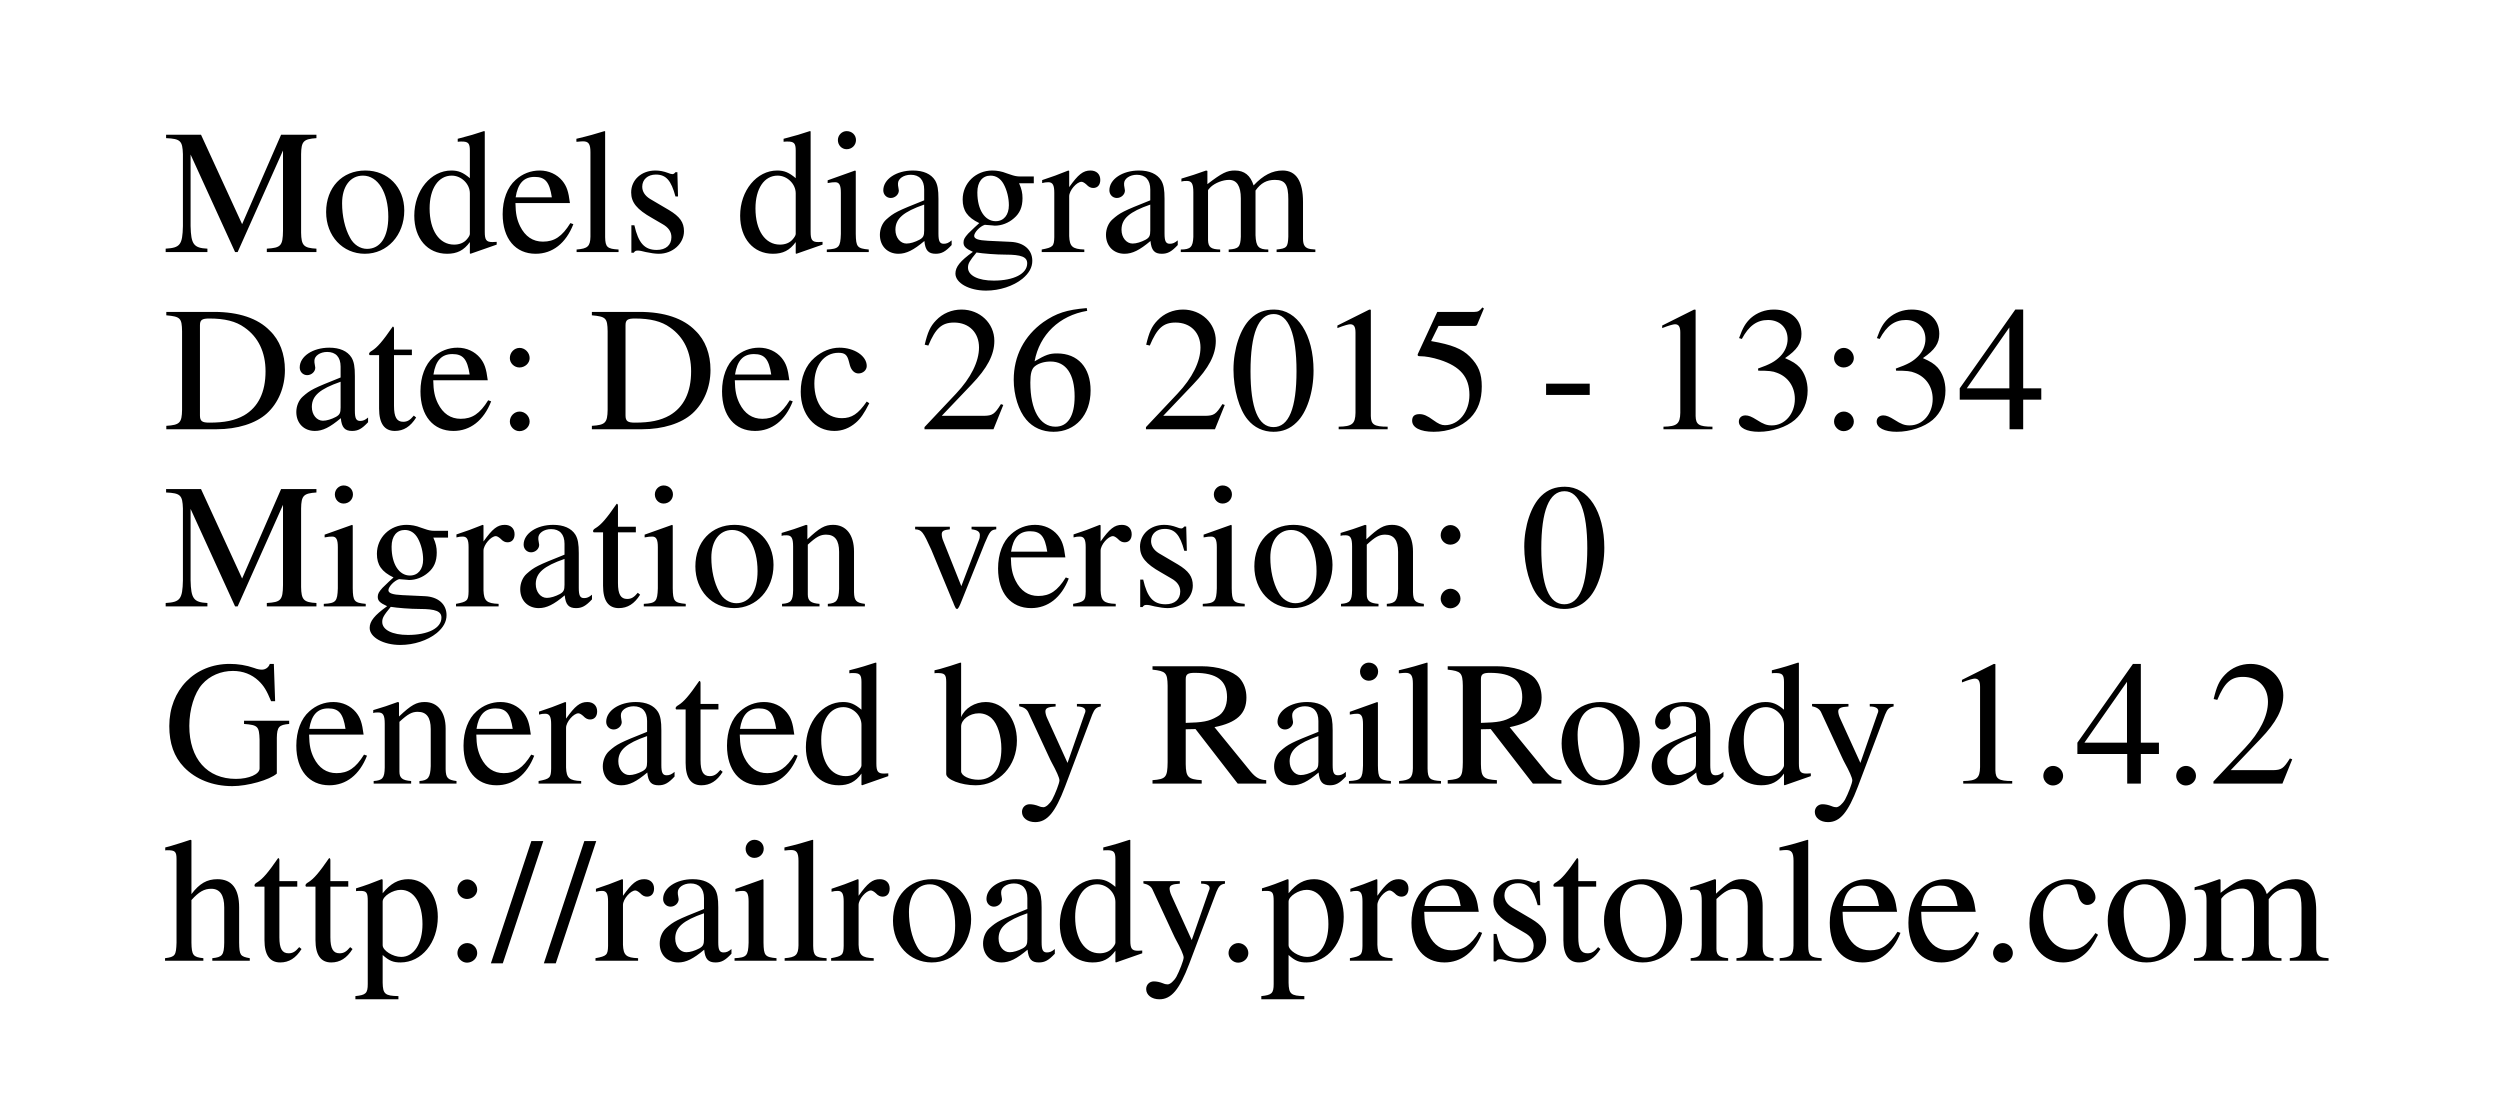
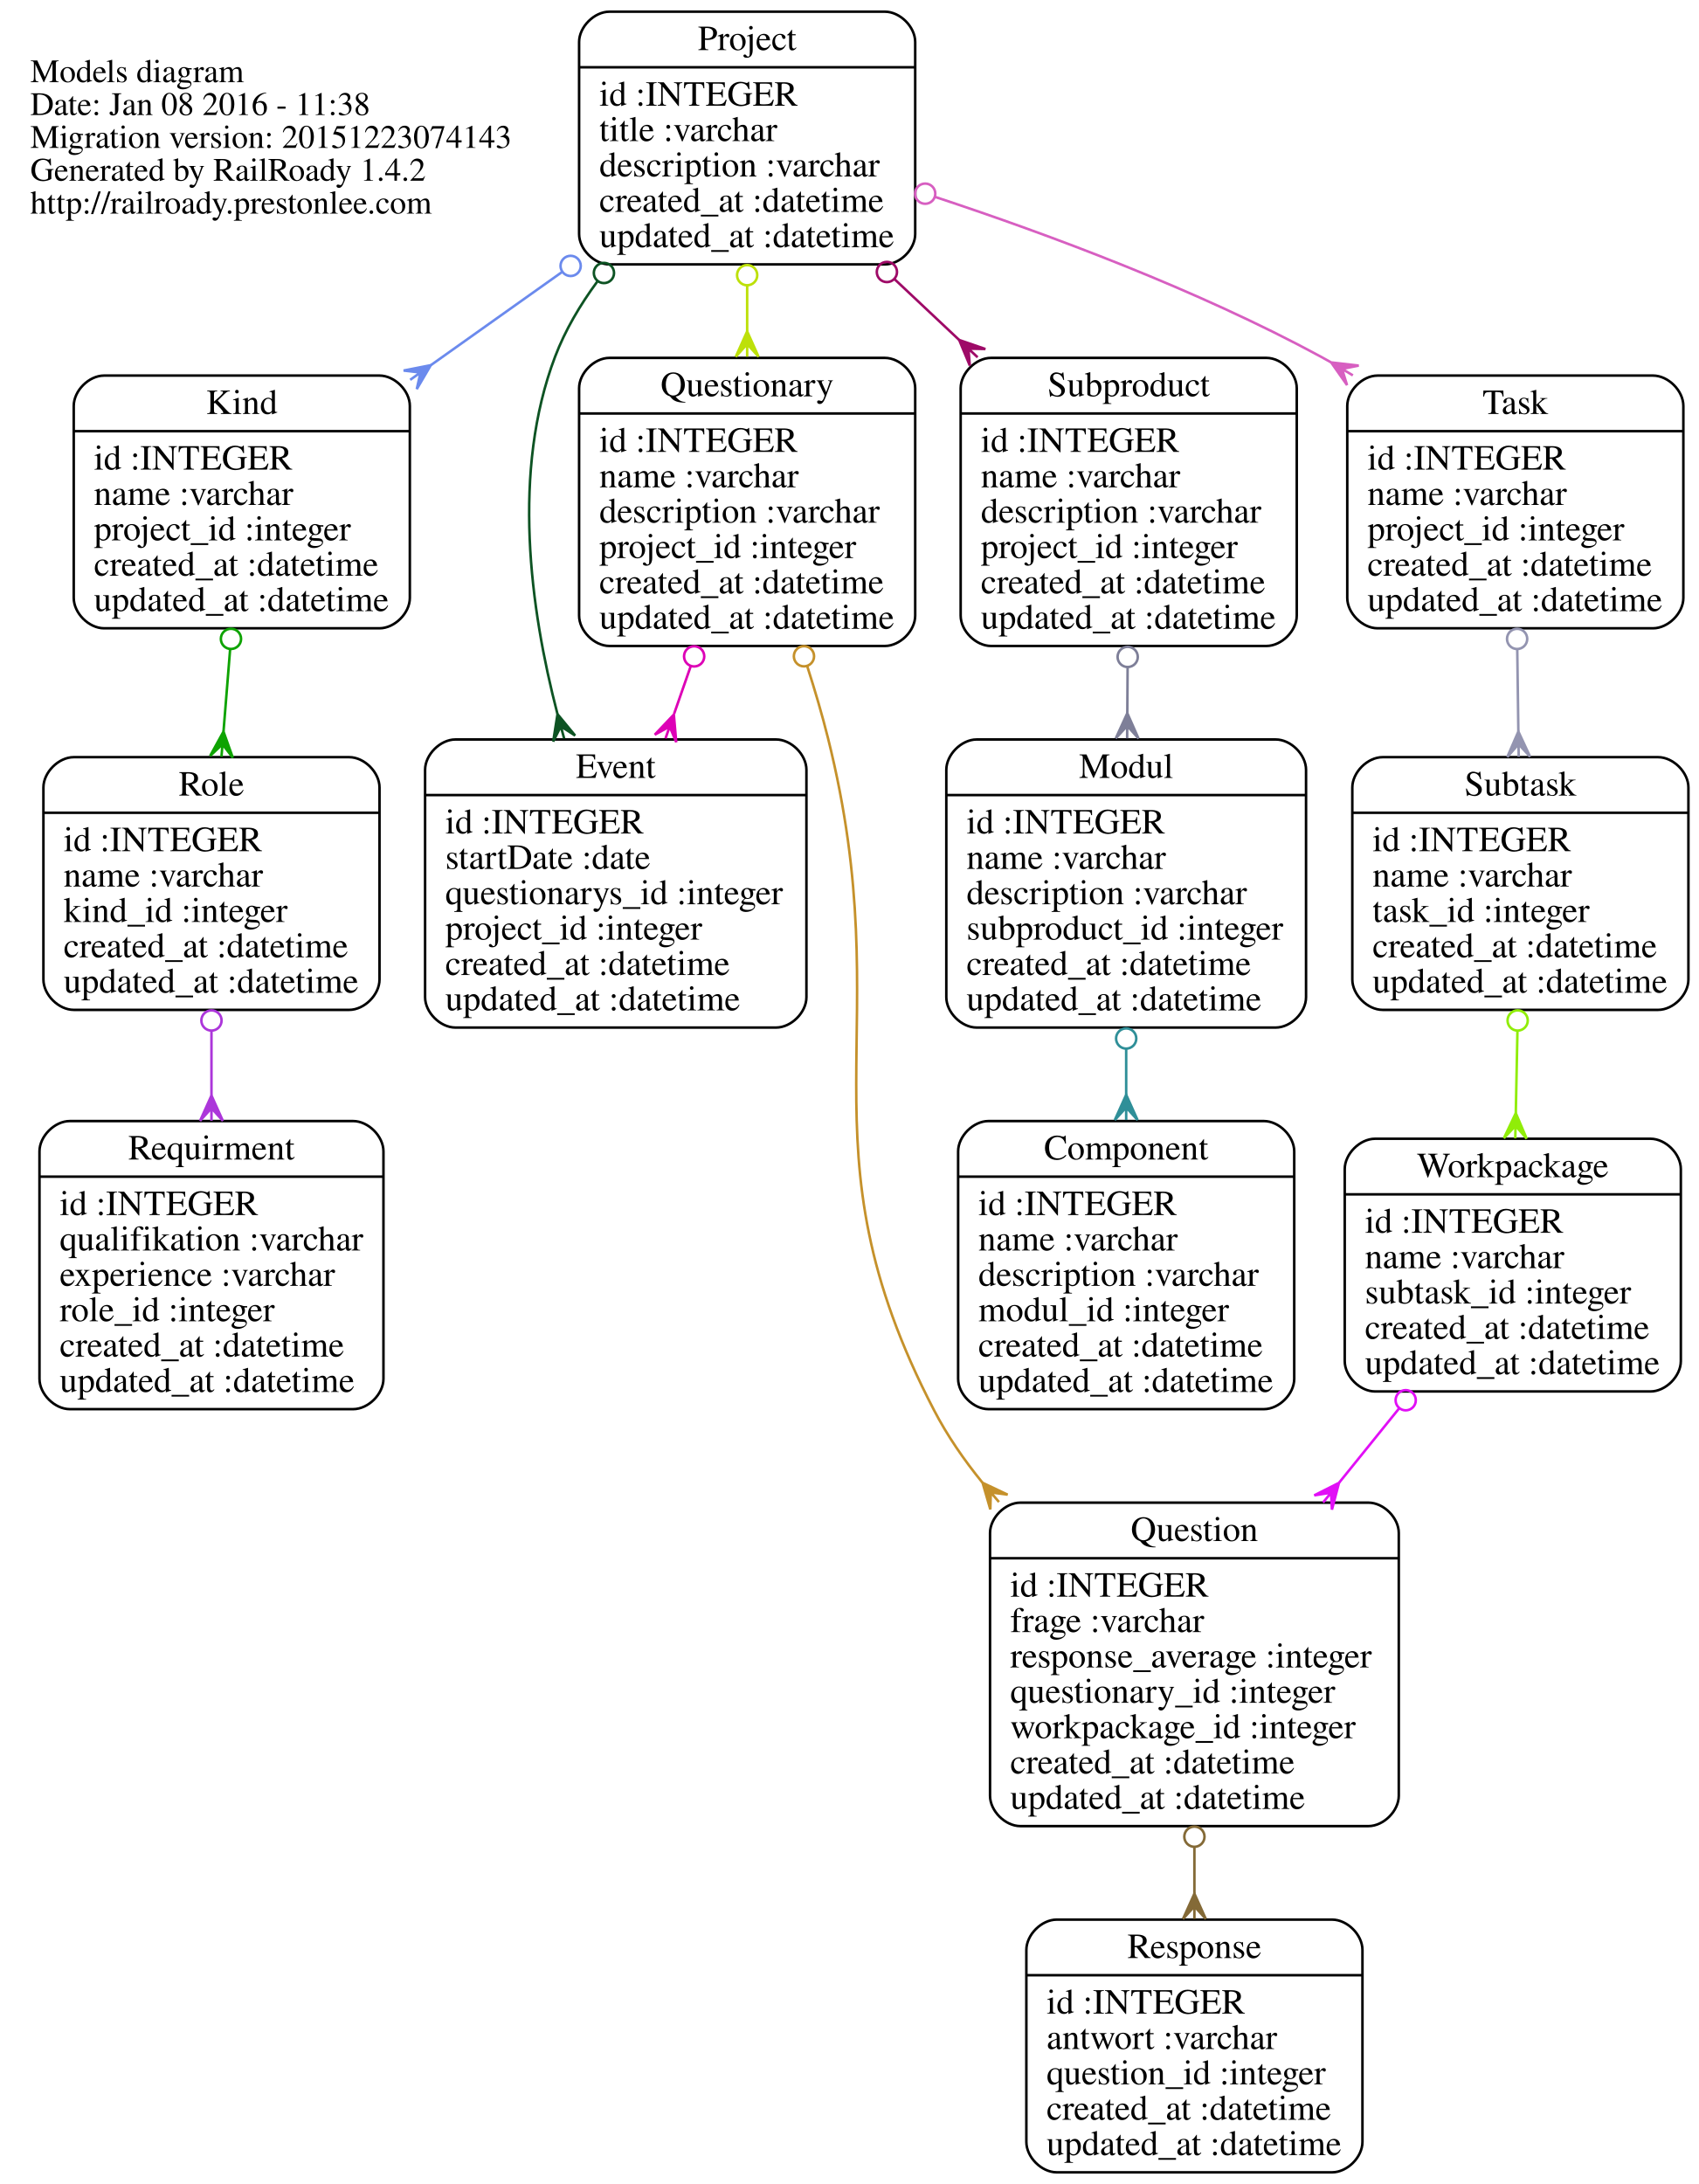
- <svg xmlns="http://www.w3.org/2000/svg" width="183pt" height="81pt" viewBox="0.00 0.00 183.44 81.00">
-   <g id="graph0" class="graph" transform="scale(1 1) rotate(0) translate(4 77)">
-     <polygon fill="none" stroke="none" points="-4,4 -4,-77 179.44,-77 179.44,4 -4,4" />
+ <svg xmlns="http://www.w3.org/2000/svg" width="672pt" height="864pt" viewBox="0.00 0.00 672.19 864.00">
+   <g id="graph0" class="graph" transform="scale(1 1) rotate(0) translate(4 860)">
+     <polygon fill="none" stroke="none" points="-4,4 -4,-860 668.193,-860 668.193,4 -4,4" />
    <g id="node1" class="node">
-       <text text-anchor="start" x="8" y="-58.6" font-family="Times,serif" font-size="13.00">Models diagram</text>
-       <text text-anchor="start" x="8" y="-45.6" font-family="Times,serif" font-size="13.00">Date: Dec 26 2015 - 13:34</text>
-       <text text-anchor="start" x="8" y="-32.6" font-family="Times,serif" font-size="13.00">Migration version: 0</text>
-       <text text-anchor="start" x="8" y="-19.6" font-family="Times,serif" font-size="13.00">Generated by RailRoady 1.4.2</text>
-       <text text-anchor="start" x="8" y="-6.6" font-family="Times,serif" font-size="13.00">http://railroady.prestonlee.com</text>
+       <text text-anchor="start" x="8" y="-827.6" font-family="Times,serif" font-size="13.00">Models diagram</text>
+       <text text-anchor="start" x="8" y="-814.6" font-family="Times,serif" font-size="13.00">Date: Jan 08 2016 - 11:38</text>
+       <text text-anchor="start" x="8" y="-801.6" font-family="Times,serif" font-size="13.00">Migration version: 20151223074143</text>
+       <text text-anchor="start" x="8" y="-788.6" font-family="Times,serif" font-size="13.00">Generated by RailRoady 1.4.2</text>
+       <text text-anchor="start" x="8" y="-775.6" font-family="Times,serif" font-size="13.00">http://railroady.prestonlee.com</text>
+     </g>
+     <g id="node2" class="node">
+       <path fill="none" stroke="black" d="M387.182,-302.5C387.182,-302.5 496.193,-302.5 496.193,-302.5 502.193,-302.5 508.193,-308.5 508.193,-314.5 508.193,-314.5 508.193,-404.5 508.193,-404.5 508.193,-410.5 502.193,-416.5 496.193,-416.5 496.193,-416.5 387.182,-416.5 387.182,-416.5 381.182,-416.5 375.182,-410.5 375.182,-404.5 375.182,-404.5 375.182,-314.5 375.182,-314.5 375.182,-308.5 381.182,-302.5 387.182,-302.5" />
+       <text text-anchor="middle" x="441.688" y="-401.3" font-family="Times,serif" font-size="14.00">Component</text>
+       <polyline fill="none" stroke="black" points="375.182,-394.5 508.193,-394.5 " />
+       <text text-anchor="start" x="383.182" y="-379.3" font-family="Times,serif" font-size="14.00">id :INTEGER</text>
+       <text text-anchor="start" x="383.182" y="-365.3" font-family="Times,serif" font-size="14.00">name :varchar</text>
+       <text text-anchor="start" x="383.182" y="-351.3" font-family="Times,serif" font-size="14.00">description :varchar</text>
+       <text text-anchor="start" x="383.182" y="-337.3" font-family="Times,serif" font-size="14.00">modul_id :integer</text>
+       <text text-anchor="start" x="383.182" y="-323.3" font-family="Times,serif" font-size="14.00">created_at :datetime</text>
+       <text text-anchor="start" x="383.182" y="-309.3" font-family="Times,serif" font-size="14.00">updated_at :datetime</text>
+     </g>
+     <g id="node3" class="node">
+       <path fill="none" stroke="black" d="M176.231,-453.5C176.231,-453.5 303.145,-453.5 303.145,-453.5 309.145,-453.5 315.145,-459.5 315.145,-465.5 315.145,-465.5 315.145,-555.5 315.145,-555.5 315.145,-561.5 309.145,-567.5 303.145,-567.5 303.145,-567.5 176.231,-567.5 176.231,-567.5 170.231,-567.5 164.231,-561.5 164.231,-555.5 164.231,-555.5 164.231,-465.5 164.231,-465.5 164.231,-459.5 170.231,-453.5 176.231,-453.5" />
+       <text text-anchor="middle" x="239.688" y="-552.3" font-family="Times,serif" font-size="14.00">Event</text>
+       <polyline fill="none" stroke="black" points="164.231,-545.5 315.145,-545.5 " />
+       <text text-anchor="start" x="172.231" y="-530.3" font-family="Times,serif" font-size="14.00">id :INTEGER</text>
+       <text text-anchor="start" x="172.231" y="-516.3" font-family="Times,serif" font-size="14.00">startDate :date</text>
+       <text text-anchor="start" x="172.231" y="-502.3" font-family="Times,serif" font-size="14.00">questionarys_id :integer</text>
+       <text text-anchor="start" x="172.231" y="-488.3" font-family="Times,serif" font-size="14.00">project_id :integer</text>
+       <text text-anchor="start" x="172.231" y="-474.3" font-family="Times,serif" font-size="14.00">created_at :datetime</text>
+       <text text-anchor="start" x="172.231" y="-460.3" font-family="Times,serif" font-size="14.00">updated_at :datetime</text>
+     </g>
+     <g id="node4" class="node">
+       <path fill="none" stroke="black" d="M37.182,-611.5C37.182,-611.5 146.193,-611.5 146.193,-611.5 152.193,-611.5 158.193,-617.5 158.193,-623.5 158.193,-623.5 158.193,-699.5 158.193,-699.5 158.193,-705.5 152.193,-711.5 146.193,-711.5 146.193,-711.5 37.182,-711.5 37.182,-711.5 31.182,-711.5 25.182,-705.5 25.182,-699.5 25.182,-699.5 25.182,-623.5 25.182,-623.5 25.182,-617.5 31.182,-611.5 37.182,-611.5" />
+       <text text-anchor="middle" x="91.688" y="-696.3" font-family="Times,serif" font-size="14.00">Kind</text>
+       <polyline fill="none" stroke="black" points="25.182,-689.5 158.193,-689.5 " />
+       <text text-anchor="start" x="33.182" y="-674.3" font-family="Times,serif" font-size="14.00">id :INTEGER</text>
+       <text text-anchor="start" x="33.182" y="-660.3" font-family="Times,serif" font-size="14.00">name :varchar</text>
+       <text text-anchor="start" x="33.182" y="-646.3" font-family="Times,serif" font-size="14.00">project_id :integer</text>
+       <text text-anchor="start" x="33.182" y="-632.3" font-family="Times,serif" font-size="14.00">created_at :datetime</text>
+       <text text-anchor="start" x="33.182" y="-618.3" font-family="Times,serif" font-size="14.00">updated_at :datetime</text>
+     </g>
+     <g id="node11" class="node">
+       <path fill="none" stroke="black" d="M25.182,-460.5C25.182,-460.5 134.193,-460.5 134.193,-460.5 140.193,-460.5 146.193,-466.5 146.193,-472.5 146.193,-472.5 146.193,-548.5 146.193,-548.5 146.193,-554.5 140.193,-560.5 134.193,-560.5 134.193,-560.5 25.182,-560.5 25.182,-560.5 19.182,-560.5 13.182,-554.5 13.182,-548.5 13.182,-548.5 13.182,-472.5 13.182,-472.5 13.182,-466.5 19.182,-460.5 25.182,-460.5" />
+       <text text-anchor="middle" x="79.688" y="-545.3" font-family="Times,serif" font-size="14.00">Role</text>
+       <polyline fill="none" stroke="black" points="13.182,-538.5 146.193,-538.5 " />
+       <text text-anchor="start" x="21.182" y="-523.3" font-family="Times,serif" font-size="14.00">id :INTEGER</text>
+       <text text-anchor="start" x="21.182" y="-509.3" font-family="Times,serif" font-size="14.00">name :varchar</text>
+       <text text-anchor="start" x="21.182" y="-495.3" font-family="Times,serif" font-size="14.00">kind_id :integer</text>
+       <text text-anchor="start" x="21.182" y="-481.3" font-family="Times,serif" font-size="14.00">created_at :datetime</text>
+       <text text-anchor="start" x="21.182" y="-467.3" font-family="Times,serif" font-size="14.00">updated_at :datetime</text>
+     </g>
+     <g id="edge1" class="edge">
+       <path fill="none" stroke="#0ea302" d="M87.07,-603.157C86.214,-592.529 85.318,-581.409 84.458,-570.727" />
+       <ellipse fill="none" stroke="#0ea302" cx="87.404" cy="-607.312" rx="4" ry="4" />
+       <polygon fill="#0ea302" stroke="#0ea302" points="84.449,-570.617 88.132,-560.288 84.047,-565.633 83.646,-560.649 83.646,-560.649 83.646,-560.649 84.047,-565.633 79.161,-561.011 84.449,-570.617 84.449,-570.617" />
+     </g>
+     <g id="node5" class="node">
+       <path fill="none" stroke="black" d="M382.507,-453.5C382.507,-453.5 500.869,-453.5 500.869,-453.5 506.869,-453.5 512.869,-459.5 512.869,-465.5 512.869,-465.5 512.869,-555.5 512.869,-555.5 512.869,-561.5 506.869,-567.5 500.869,-567.5 500.869,-567.5 382.507,-567.5 382.507,-567.5 376.507,-567.5 370.507,-561.5 370.507,-555.5 370.507,-555.5 370.507,-465.5 370.507,-465.5 370.507,-459.5 376.507,-453.5 382.507,-453.5" />
+       <text text-anchor="middle" x="441.688" y="-552.3" font-family="Times,serif" font-size="14.00">Modul</text>
+       <polyline fill="none" stroke="black" points="370.507,-545.5 512.869,-545.5 " />
+       <text text-anchor="start" x="378.507" y="-530.3" font-family="Times,serif" font-size="14.00">id :INTEGER</text>
+       <text text-anchor="start" x="378.507" y="-516.3" font-family="Times,serif" font-size="14.00">name :varchar</text>
+       <text text-anchor="start" x="378.507" y="-502.3" font-family="Times,serif" font-size="14.00">description :varchar</text>
+       <text text-anchor="start" x="378.507" y="-488.3" font-family="Times,serif" font-size="14.00">subproduct_id :integer</text>
+       <text text-anchor="start" x="378.507" y="-474.3" font-family="Times,serif" font-size="14.00">created_at :datetime</text>
+       <text text-anchor="start" x="378.507" y="-460.3" font-family="Times,serif" font-size="14.00">updated_at :datetime</text>
+     </g>
+     <g id="edge2" class="edge">
+       <path fill="none" stroke="#2f8f98" d="M441.688,-445.018C441.688,-439.024 441.688,-432.942 441.688,-426.931" />
+       <ellipse fill="none" stroke="#2f8f98" cx="441.688" cy="-449.169" rx="4" ry="4" />
+       <polygon fill="#2f8f98" stroke="#2f8f98" points="441.688,-426.91 446.188,-416.91 441.688,-421.91 441.688,-416.91 441.688,-416.91 441.688,-416.91 441.688,-421.91 437.188,-416.91 441.688,-426.91 441.688,-426.91" />
+     </g>
+     <g id="node6" class="node">
+       <path fill="none" stroke="black" d="M237.182,-755.5C237.182,-755.5 346.193,-755.5 346.193,-755.5 352.193,-755.5 358.193,-761.5 358.193,-767.5 358.193,-767.5 358.193,-843.5 358.193,-843.5 358.193,-849.5 352.193,-855.5 346.193,-855.5 346.193,-855.5 237.182,-855.5 237.182,-855.5 231.182,-855.5 225.182,-849.5 225.182,-843.5 225.182,-843.5 225.182,-767.5 225.182,-767.5 225.182,-761.5 231.182,-755.5 237.182,-755.5" />
+       <text text-anchor="middle" x="291.688" y="-840.3" font-family="Times,serif" font-size="14.00">Project</text>
+       <polyline fill="none" stroke="black" points="225.182,-833.5 358.193,-833.5 " />
+       <text text-anchor="start" x="233.182" y="-818.3" font-family="Times,serif" font-size="14.00">id :INTEGER</text>
+       <text text-anchor="start" x="233.182" y="-804.3" font-family="Times,serif" font-size="14.00">title :varchar</text>
+       <text text-anchor="start" x="233.182" y="-790.3" font-family="Times,serif" font-size="14.00">description :varchar</text>
+       <text text-anchor="start" x="233.182" y="-776.3" font-family="Times,serif" font-size="14.00">created_at :datetime</text>
+       <text text-anchor="start" x="233.182" y="-762.3" font-family="Times,serif" font-size="14.00">updated_at :datetime</text>
+     </g>
+     <g id="edge7" class="edge">
+       <path fill="none" stroke="#0d5323" d="M232.363,-748.681C225.569,-739.451 219.663,-729.457 215.688,-719 198.507,-673.811 205.728,-619.416 216.596,-577.658" />
+       <ellipse fill="none" stroke="#0d5323" cx="235.005" cy="-752.097" rx="4" ry="4" />
+       <polygon fill="#0d5323" stroke="#0d5323" points="216.635,-577.516 223.611,-569.055 217.952,-572.693 219.27,-567.869 219.27,-567.869 219.27,-567.869 217.952,-572.693 214.929,-566.684 216.635,-577.516 216.635,-577.516" />
+     </g>
+     <g id="edge4" class="edge">
+       <path fill="none" stroke="#6b8aed" d="M218.48,-752.522C201.571,-740.517 183.558,-727.728 166.578,-715.672" />
+       <ellipse fill="none" stroke="#6b8aed" cx="221.829" cy="-754.9" rx="4" ry="4" />
+       <polygon fill="#6b8aed" stroke="#6b8aed" points="166.489,-715.609 160.94,-706.15 162.412,-712.714 158.335,-709.819 158.335,-709.819 158.335,-709.819 162.412,-712.714 155.73,-713.489 166.489,-715.609 166.489,-715.609" />
+     </g>
+     <g id="node8" class="node">
+       <path fill="none" stroke="black" d="M237.182,-604.5C237.182,-604.5 346.193,-604.5 346.193,-604.5 352.193,-604.5 358.193,-610.5 358.193,-616.5 358.193,-616.5 358.193,-706.5 358.193,-706.5 358.193,-712.5 352.193,-718.5 346.193,-718.5 346.193,-718.5 237.182,-718.5 237.182,-718.5 231.182,-718.5 225.182,-712.5 225.182,-706.5 225.182,-706.5 225.182,-616.5 225.182,-616.5 225.182,-610.5 231.182,-604.5 237.182,-604.5" />
+       <text text-anchor="middle" x="291.688" y="-703.3" font-family="Times,serif" font-size="14.00">Questionary</text>
+       <polyline fill="none" stroke="black" points="225.182,-696.5 358.193,-696.5 " />
+       <text text-anchor="start" x="233.182" y="-681.3" font-family="Times,serif" font-size="14.00">id :INTEGER</text>
+       <text text-anchor="start" x="233.182" y="-667.3" font-family="Times,serif" font-size="14.00">name :varchar</text>
+       <text text-anchor="start" x="233.182" y="-653.3" font-family="Times,serif" font-size="14.00">description :varchar</text>
+       <text text-anchor="start" x="233.182" y="-639.3" font-family="Times,serif" font-size="14.00">project_id :integer</text>
+       <text text-anchor="start" x="233.182" y="-625.3" font-family="Times,serif" font-size="14.00">created_at :datetime</text>
+       <text text-anchor="start" x="233.182" y="-611.3" font-family="Times,serif" font-size="14.00">updated_at :datetime</text>
+     </g>
+     <g id="edge6" class="edge">
+       <path fill="none" stroke="#bde009" d="M291.688,-747.168C291.688,-741.214 291.688,-735.127 291.688,-729.084" />
+       <ellipse fill="none" stroke="#bde009" cx="291.688" cy="-751.234" rx="4" ry="4" />
+       <polygon fill="#bde009" stroke="#bde009" points="291.688,-728.984 296.188,-718.984 291.688,-723.984 291.688,-718.984 291.688,-718.984 291.688,-718.984 291.688,-723.984 287.188,-718.984 291.688,-728.984 291.688,-728.984" />
+     </g>
+     <g id="node12" class="node">
+       <path fill="none" stroke="black" d="M388.182,-604.5C388.182,-604.5 497.193,-604.5 497.193,-604.5 503.193,-604.5 509.193,-610.5 509.193,-616.5 509.193,-616.5 509.193,-706.5 509.193,-706.5 509.193,-712.5 503.193,-718.5 497.193,-718.5 497.193,-718.5 388.182,-718.5 388.182,-718.5 382.182,-718.5 376.182,-712.5 376.182,-706.5 376.182,-706.5 376.182,-616.5 376.182,-616.5 376.182,-610.5 382.182,-604.5 388.182,-604.5" />
+       <text text-anchor="middle" x="442.688" y="-703.3" font-family="Times,serif" font-size="14.00">Subproduct</text>
+       <polyline fill="none" stroke="black" points="376.182,-696.5 509.193,-696.5 " />
+       <text text-anchor="start" x="384.182" y="-681.3" font-family="Times,serif" font-size="14.00">id :INTEGER</text>
+       <text text-anchor="start" x="384.182" y="-667.3" font-family="Times,serif" font-size="14.00">name :varchar</text>
+       <text text-anchor="start" x="384.182" y="-653.3" font-family="Times,serif" font-size="14.00">description :varchar</text>
+       <text text-anchor="start" x="384.182" y="-639.3" font-family="Times,serif" font-size="14.00">project_id :integer</text>
+       <text text-anchor="start" x="384.182" y="-625.3" font-family="Times,serif" font-size="14.00">created_at :datetime</text>
+       <text text-anchor="start" x="384.182" y="-611.3" font-family="Times,serif" font-size="14.00">updated_at :datetime</text>
+     </g>
+     <g id="edge3" class="edge">
+       <path fill="none" stroke="#9e0a67" d="M350.009,-749.655C358.346,-741.814 366.979,-733.696 375.471,-725.711" />
+       <ellipse fill="none" stroke="#9e0a67" cx="346.99" cy="-752.494" rx="4" ry="4" />
+       <polygon fill="#9e0a67" stroke="#9e0a67" points="375.601,-725.588 385.969,-722.016 379.243,-722.163 382.886,-718.738 382.886,-718.738 382.886,-718.738 379.243,-722.163 379.803,-715.459 375.601,-725.588 375.601,-725.588" />
+     </g>
+     <g id="node14" class="node">
+       <path fill="none" stroke="black" d="M541.182,-611.5C541.182,-611.5 650.193,-611.5 650.193,-611.5 656.193,-611.5 662.193,-617.5 662.193,-623.5 662.193,-623.5 662.193,-699.5 662.193,-699.5 662.193,-705.5 656.193,-711.5 650.193,-711.5 650.193,-711.5 541.182,-711.5 541.182,-711.5 535.182,-711.5 529.182,-705.5 529.182,-699.5 529.182,-699.5 529.182,-623.5 529.182,-623.5 529.182,-617.5 535.182,-611.5 541.182,-611.5" />
+       <text text-anchor="middle" x="595.688" y="-696.3" font-family="Times,serif" font-size="14.00">Task</text>
+       <polyline fill="none" stroke="black" points="529.182,-689.5 662.193,-689.5 " />
+       <text text-anchor="start" x="537.182" y="-674.3" font-family="Times,serif" font-size="14.00">id :INTEGER</text>
+       <text text-anchor="start" x="537.182" y="-660.3" font-family="Times,serif" font-size="14.00">name :varchar</text>
+       <text text-anchor="start" x="537.182" y="-646.3" font-family="Times,serif" font-size="14.00">project_id :integer</text>
+       <text text-anchor="start" x="537.182" y="-632.3" font-family="Times,serif" font-size="14.00">created_at :datetime</text>
+       <text text-anchor="start" x="537.182" y="-618.3" font-family="Times,serif" font-size="14.00">updated_at :datetime</text>
+     </g>
+     <g id="edge5" class="edge">
+       <path fill="none" stroke="#d75fc1" d="M366.093,-782.19C411.526,-767.19 470.037,-745.365 518.688,-719 520.009,-718.284 521.333,-717.548 522.658,-716.794" />
+       <ellipse fill="none" stroke="#d75fc1" cx="362.145" cy="-783.481" rx="4" ry="4" />
+       <polygon fill="#d75fc1" stroke="#d75fc1" points="522.81,-716.704 533.704,-715.451 527.105,-714.144 531.4,-711.585 531.4,-711.585 531.4,-711.585 527.105,-714.144 529.097,-707.719 522.81,-716.704 522.81,-716.704" />
+     </g>
+     <g id="node7" class="node">
+       <path fill="none" stroke="black" d="M399.806,-137.5C399.806,-137.5 537.569,-137.5 537.569,-137.5 543.569,-137.5 549.569,-143.5 549.569,-149.5 549.569,-149.5 549.569,-253.5 549.569,-253.5 549.569,-259.5 543.569,-265.5 537.569,-265.5 537.569,-265.5 399.806,-265.5 399.806,-265.5 393.806,-265.5 387.806,-259.5 387.806,-253.5 387.806,-253.5 387.806,-149.5 387.806,-149.5 387.806,-143.5 393.806,-137.5 399.806,-137.5" />
+       <text text-anchor="middle" x="468.688" y="-250.3" font-family="Times,serif" font-size="14.00">Question</text>
+       <polyline fill="none" stroke="black" points="387.806,-243.5 549.569,-243.5 " />
+       <text text-anchor="start" x="395.806" y="-228.3" font-family="Times,serif" font-size="14.00">id :INTEGER</text>
+       <text text-anchor="start" x="395.806" y="-214.3" font-family="Times,serif" font-size="14.00">frage :varchar</text>
+       <text text-anchor="start" x="395.806" y="-200.3" font-family="Times,serif" font-size="14.00">response_average :integer</text>
+       <text text-anchor="start" x="395.806" y="-186.3" font-family="Times,serif" font-size="14.00">questionary_id :integer</text>
+       <text text-anchor="start" x="395.806" y="-172.3" font-family="Times,serif" font-size="14.00">workpackage_id :integer</text>
+       <text text-anchor="start" x="395.806" y="-158.3" font-family="Times,serif" font-size="14.00">created_at :datetime</text>
+       <text text-anchor="start" x="395.806" y="-144.3" font-family="Times,serif" font-size="14.00">updated_at :datetime</text>
+     </g>
+     <g id="node10" class="node">
+       <path fill="none" stroke="black" d="M414.182,-0.5C414.182,-0.5 523.193,-0.5 523.193,-0.5 529.193,-0.5 535.193,-6.5 535.193,-12.5 535.193,-12.5 535.193,-88.5 535.193,-88.5 535.193,-94.5 529.193,-100.5 523.193,-100.5 523.193,-100.5 414.182,-100.5 414.182,-100.5 408.182,-100.5 402.182,-94.5 402.182,-88.5 402.182,-88.5 402.182,-12.5 402.182,-12.5 402.182,-6.5 408.182,-0.5 414.182,-0.5" />
+       <text text-anchor="middle" x="468.688" y="-85.3" font-family="Times,serif" font-size="14.00">Response</text>
+       <polyline fill="none" stroke="black" points="402.182,-78.5 535.193,-78.5 " />
+       <text text-anchor="start" x="410.182" y="-63.3" font-family="Times,serif" font-size="14.00">id :INTEGER</text>
+       <text text-anchor="start" x="410.182" y="-49.3" font-family="Times,serif" font-size="14.00">antwort :varchar</text>
+       <text text-anchor="start" x="410.182" y="-35.3" font-family="Times,serif" font-size="14.00">question_id :integer</text>
+       <text text-anchor="start" x="410.182" y="-21.3" font-family="Times,serif" font-size="14.00">created_at :datetime</text>
+       <text text-anchor="start" x="410.182" y="-7.3" font-family="Times,serif" font-size="14.00">updated_at :datetime</text>
+     </g>
+     <g id="edge8" class="edge">
+       <path fill="none" stroke="#846a37" d="M468.688,-129.249C468.688,-123.077 468.688,-116.876 468.688,-110.814" />
+       <ellipse fill="none" stroke="#846a37" cx="468.688" cy="-133.311" rx="4" ry="4" />
+       <polygon fill="#846a37" stroke="#846a37" points="468.688,-110.775 473.188,-100.775 468.688,-105.775 468.688,-100.775 468.688,-100.775 468.688,-100.775 468.688,-105.775 464.188,-100.775 468.688,-110.775 468.688,-110.775" />
+     </g>
+     <g id="edge10" class="edge">
+       <path fill="none" stroke="#dd00b6" d="M269.382,-596.585C267.198,-590.327 264.978,-583.967 262.787,-577.687" />
+       <ellipse fill="none" stroke="#dd00b6" cx="270.711" cy="-600.393" rx="4" ry="4" />
+       <polygon fill="#dd00b6" stroke="#dd00b6" points="262.67,-577.352 263.623,-566.427 261.022,-572.631 259.375,-567.91 259.375,-567.91 259.375,-567.91 261.022,-572.631 255.126,-569.393 262.67,-577.352 262.67,-577.352" />
+     </g>
+     <g id="edge9" class="edge">
+       <path fill="none" stroke="#c5912b" d="M315.5,-596.373C318.527,-586.937 321.371,-577.273 323.688,-568 352.699,-451.882 310.457,-408.181 365.688,-302 370.879,-292.02 377.453,-282.459 384.758,-273.482" />
+       <ellipse fill="none" stroke="#c5912b" cx="314.169" cy="-600.43" rx="4" ry="4" />
+       <polygon fill="#c5912b" stroke="#c5912b" points="384.864,-273.358 394.775,-268.666 388.107,-269.553 391.35,-265.747 391.35,-265.747 391.35,-265.747 388.107,-269.553 387.925,-262.828 384.864,-273.358 384.864,-273.358" />
+     </g>
+     <g id="node9" class="node">
+       <path fill="none" stroke="black" d="M23.624,-302.5C23.624,-302.5 135.752,-302.5 135.752,-302.5 141.752,-302.5 147.752,-308.5 147.752,-314.5 147.752,-314.5 147.752,-404.5 147.752,-404.5 147.752,-410.5 141.752,-416.5 135.752,-416.5 135.752,-416.5 23.624,-416.5 23.624,-416.5 17.624,-416.5 11.624,-410.5 11.624,-404.5 11.624,-404.5 11.624,-314.5 11.624,-314.5 11.624,-308.5 17.624,-302.5 23.624,-302.5" />
+       <text text-anchor="middle" x="79.688" y="-401.3" font-family="Times,serif" font-size="14.00">Requirment</text>
+       <polyline fill="none" stroke="black" points="11.624,-394.5 147.752,-394.5 " />
+       <text text-anchor="start" x="19.624" y="-379.3" font-family="Times,serif" font-size="14.00">id :INTEGER</text>
+       <text text-anchor="start" x="19.624" y="-365.3" font-family="Times,serif" font-size="14.00">qualifikation :varchar</text>
+       <text text-anchor="start" x="19.624" y="-351.3" font-family="Times,serif" font-size="14.00">experience :varchar</text>
+       <text text-anchor="start" x="19.624" y="-337.3" font-family="Times,serif" font-size="14.00">role_id :integer</text>
+       <text text-anchor="start" x="19.624" y="-323.3" font-family="Times,serif" font-size="14.00">created_at :datetime</text>
+       <text text-anchor="start" x="19.624" y="-309.3" font-family="Times,serif" font-size="14.00">updated_at :datetime</text>
+     </g>
+     <g id="edge11" class="edge">
+       <path fill="none" stroke="#ac36da" d="M79.688,-451.967C79.688,-443.714 79.688,-435.168 79.688,-426.764" />
+       <ellipse fill="none" stroke="#ac36da" cx="79.688" cy="-456.299" rx="4" ry="4" />
+       <polygon fill="#ac36da" stroke="#ac36da" points="79.688,-426.612 84.188,-416.612 79.688,-421.612 79.688,-416.612 79.688,-416.612 79.688,-416.612 79.688,-421.612 75.188,-416.612 79.688,-426.612 79.688,-426.612" />
+     </g>
+     <g id="edge12" class="edge">
+       <path fill="none" stroke="#7e7f98" d="M442.255,-596.018C442.215,-590.024 442.174,-583.942 442.134,-577.931" />
+       <ellipse fill="none" stroke="#7e7f98" cx="442.283" cy="-600.17" rx="4" ry="4" />
+       <polygon fill="#7e7f98" stroke="#7e7f98" points="442.134,-577.91 446.566,-567.88 442.1,-572.91 442.066,-567.91 442.066,-567.91 442.066,-567.91 442.1,-572.91 437.566,-567.94 442.134,-577.91 442.134,-577.91" />
+     </g>
+     <g id="node13" class="node">
+       <path fill="none" stroke="black" d="M543.182,-460.5C543.182,-460.5 652.193,-460.5 652.193,-460.5 658.193,-460.5 664.193,-466.5 664.193,-472.5 664.193,-472.5 664.193,-548.5 664.193,-548.5 664.193,-554.5 658.193,-560.5 652.193,-560.5 652.193,-560.5 543.182,-560.5 543.182,-560.5 537.182,-560.5 531.182,-554.5 531.182,-548.5 531.182,-548.5 531.182,-472.5 531.182,-472.5 531.182,-466.5 537.182,-460.5 543.182,-460.5" />
+       <text text-anchor="middle" x="597.688" y="-545.3" font-family="Times,serif" font-size="14.00">Subtask</text>
+       <polyline fill="none" stroke="black" points="531.182,-538.5 664.193,-538.5 " />
+       <text text-anchor="start" x="539.182" y="-523.3" font-family="Times,serif" font-size="14.00">id :INTEGER</text>
+       <text text-anchor="start" x="539.182" y="-509.3" font-family="Times,serif" font-size="14.00">name :varchar</text>
+       <text text-anchor="start" x="539.182" y="-495.3" font-family="Times,serif" font-size="14.00">task_id :integer</text>
+       <text text-anchor="start" x="539.182" y="-481.3" font-family="Times,serif" font-size="14.00">created_at :datetime</text>
+       <text text-anchor="start" x="539.182" y="-467.3" font-family="Times,serif" font-size="14.00">updated_at :datetime</text>
+     </g>
+     <g id="node15" class="node">
+       <path fill="none" stroke="black" d="M540.182,-309.5C540.182,-309.5 649.193,-309.5 649.193,-309.5 655.193,-309.5 661.193,-315.5 661.193,-321.5 661.193,-321.5 661.193,-397.5 661.193,-397.5 661.193,-403.5 655.193,-409.5 649.193,-409.5 649.193,-409.5 540.182,-409.5 540.182,-409.5 534.182,-409.5 528.182,-403.5 528.182,-397.5 528.182,-397.5 528.182,-321.5 528.182,-321.5 528.182,-315.5 534.182,-309.5 540.182,-309.5" />
+       <text text-anchor="middle" x="594.688" y="-394.3" font-family="Times,serif" font-size="14.00">Workpackage</text>
+       <polyline fill="none" stroke="black" points="528.182,-387.5 661.193,-387.5 " />
+       <text text-anchor="start" x="536.182" y="-372.3" font-family="Times,serif" font-size="14.00">id :INTEGER</text>
+       <text text-anchor="start" x="536.182" y="-358.3" font-family="Times,serif" font-size="14.00">name :varchar</text>
+       <text text-anchor="start" x="536.182" y="-344.3" font-family="Times,serif" font-size="14.00">subtask_id :integer</text>
+       <text text-anchor="start" x="536.182" y="-330.3" font-family="Times,serif" font-size="14.00">created_at :datetime</text>
+       <text text-anchor="start" x="536.182" y="-316.3" font-family="Times,serif" font-size="14.00">updated_at :datetime</text>
+     </g>
+     <g id="edge13" class="edge">
+       <path fill="none" stroke="#90ed08" d="M596.533,-452.157C596.319,-441.529 596.095,-430.409 595.88,-419.727" />
+       <ellipse fill="none" stroke="#90ed08" cx="596.617" cy="-456.3" rx="4" ry="4" />
+       <polygon fill="#90ed08" stroke="#90ed08" points="595.879,-419.647 600.176,-409.559 595.778,-414.648 595.677,-409.649 595.677,-409.649 595.677,-409.649 595.778,-414.648 591.178,-409.74 595.879,-419.647 595.879,-419.647" />
+     </g>
+     <g id="edge14" class="edge">
+       <path fill="none" stroke="#9394b0" d="M596.457,-603.157C596.6,-592.529 596.749,-581.409 596.893,-570.727" />
+       <ellipse fill="none" stroke="#9394b0" cx="596.402" cy="-607.299" rx="4" ry="4" />
+       <polygon fill="#9394b0" stroke="#9394b0" points="596.894,-570.649 601.528,-560.71 596.961,-565.649 597.028,-560.649 597.028,-560.649 597.028,-560.649 596.961,-565.649 592.528,-560.589 596.894,-570.649 596.894,-570.649" />
+     </g>
+     <g id="edge15" class="edge">
+       <path fill="none" stroke="#e10ff6" d="M549.775,-302.894C542.066,-293.35 533.963,-283.317 525.983,-273.437" />
+       <ellipse fill="none" stroke="#e10ff6" cx="552.307" cy="-306.029" rx="4" ry="4" />
+       <polygon fill="#e10ff6" stroke="#e10ff6" points="525.902,-273.337 523.12,-262.73 522.761,-269.447 519.619,-265.558 519.619,-265.558 519.619,-265.558 522.761,-269.447 516.118,-268.385 525.902,-273.337 525.902,-273.337" />
    </g>
  </g>
</svg>
